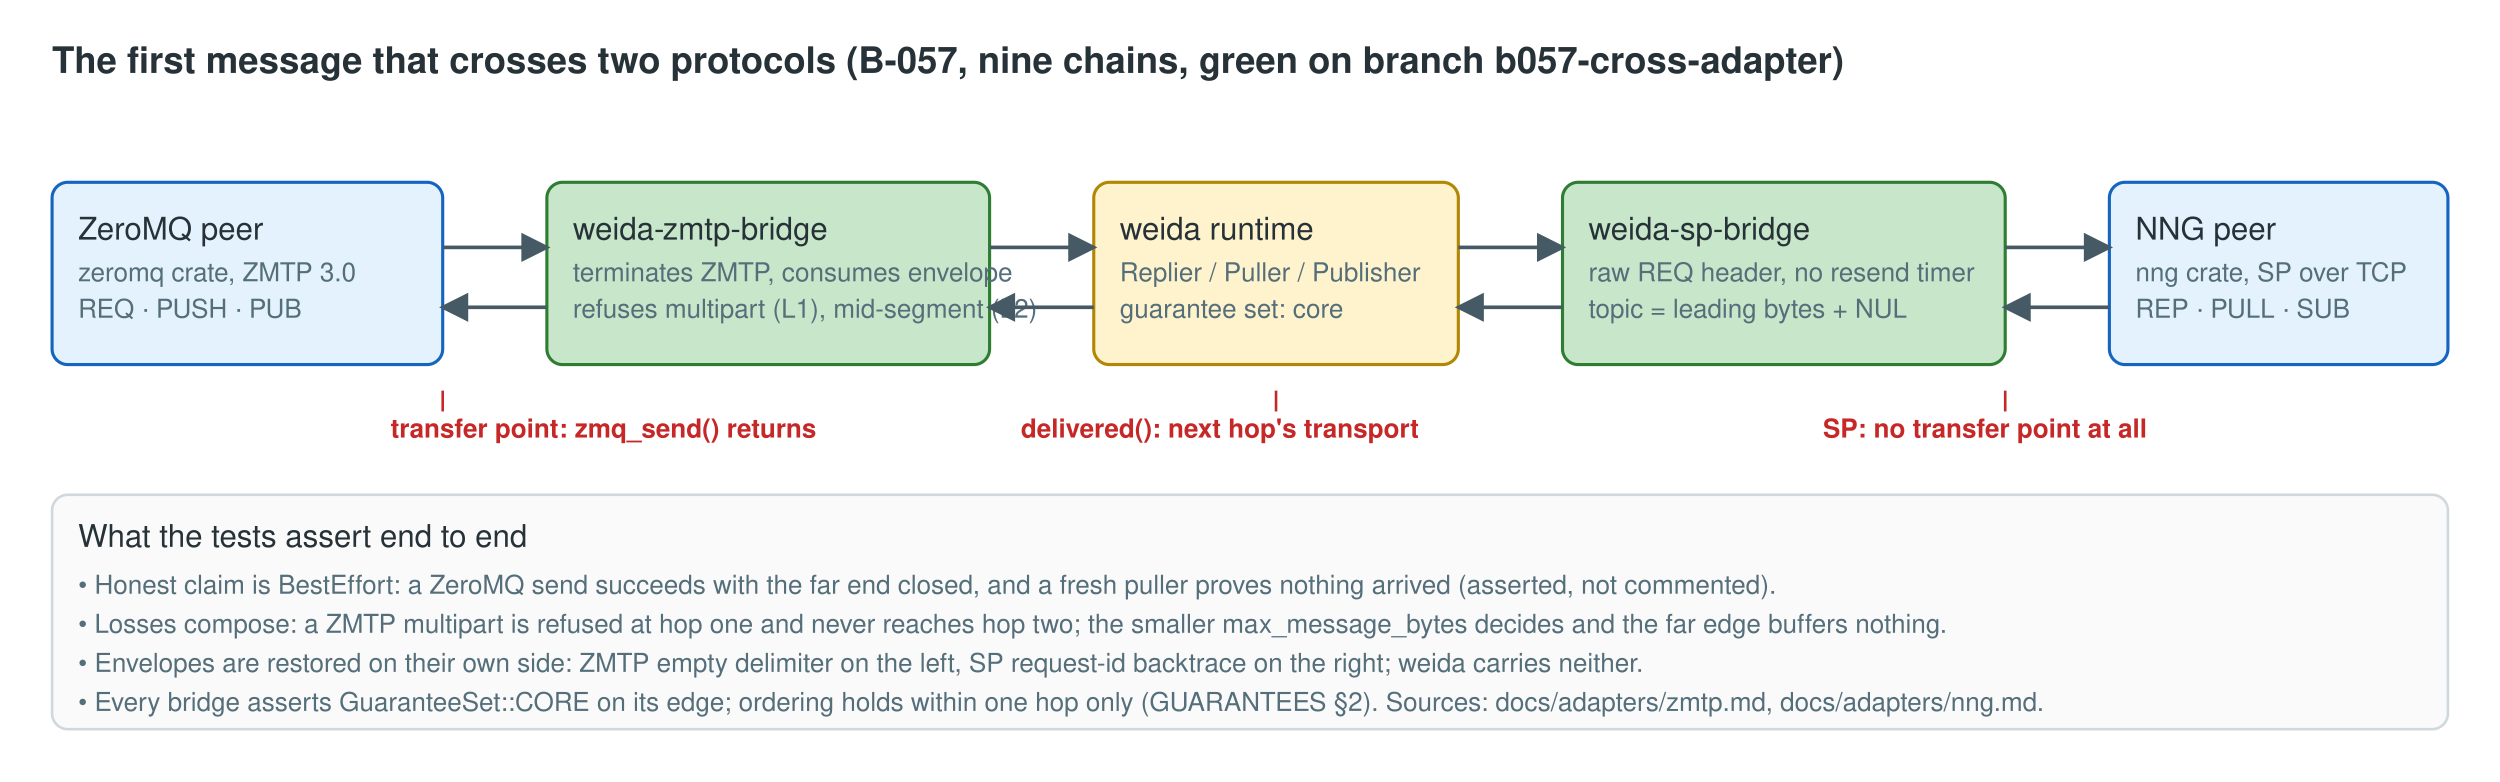
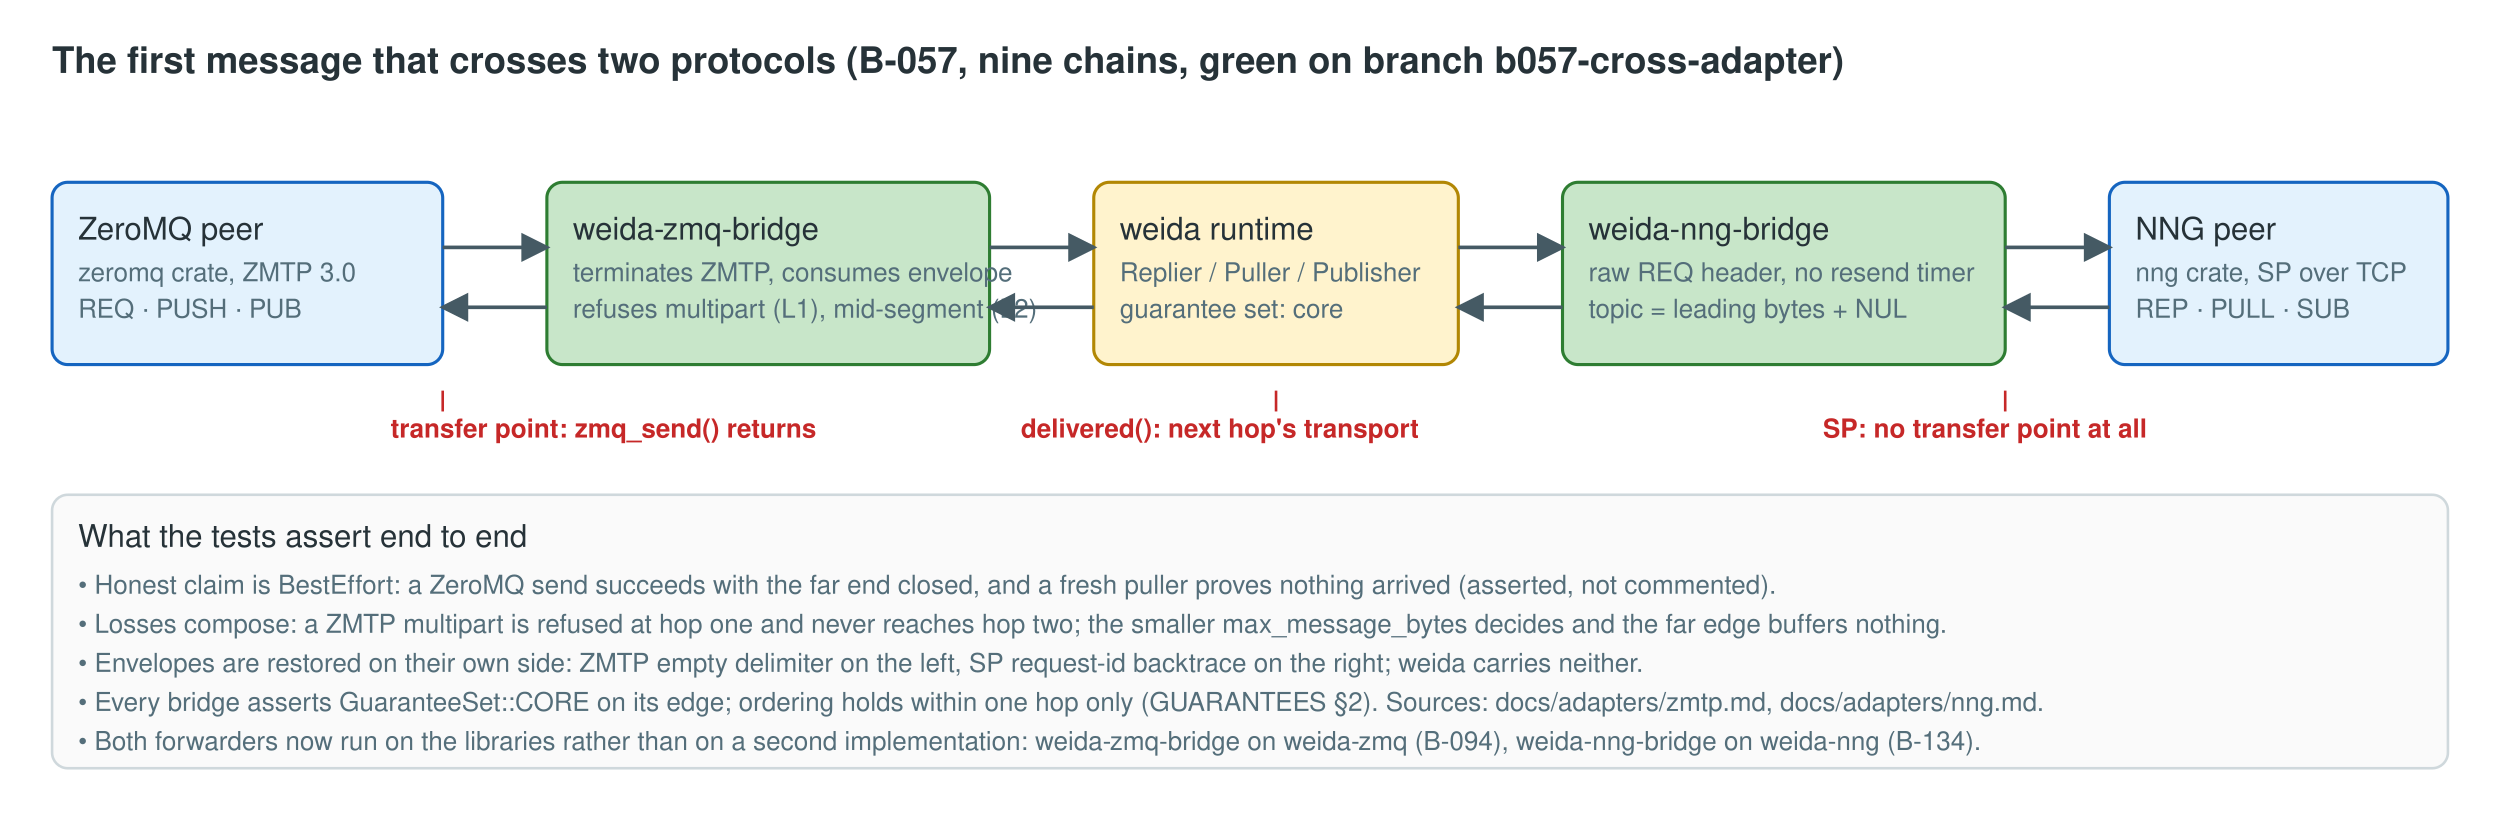
- <svg xmlns="http://www.w3.org/2000/svg" width="960" height="300" viewBox="0 0 960 300" font-family="Helvetica, Arial, sans-serif" font-size="12">
+ <svg xmlns="http://www.w3.org/2000/svg" width="960" height="320" viewBox="0 0 960 320" font-family="Helvetica, Arial, sans-serif" font-size="12">
  <defs>
    <style>
      .peer  { fill:#e3f2fd; stroke:#1565c0; stroke-width:1.2; }
      .br    { fill:#c8e6c9; stroke:#2e7d32; stroke-width:1.2; }
      .core  { fill:#fff3cd; stroke:#b28704; stroke-width:1.2; }
      .lbl   { fill:#263238; }
      .sub   { fill:#546e7a; font-size:10px; }
      .title { fill:#263238; font-size:14px; font-weight:bold; }
      .arrow { stroke:#455a64; stroke-width:1.4; fill:none; marker-end:url(#a); }
      .tp    { fill:#c62828; font-size:10px; font-weight:bold; }
    </style>
    <marker id="a" markerWidth="8" markerHeight="8" refX="7" refY="4" orient="auto">
      <path d="M0,0 L8,4 L0,8 z" fill="#455a64" />
    </marker>
  </defs>
  <text x="20" y="28" class="title">The first message that crosses two protocols (B-057, nine chains, green on branch b057-cross-adapter)</text>
  <rect x="20" y="70" width="150" height="70" rx="6" class="peer" />
  <text x="30" y="92" class="lbl">ZeroMQ peer</text>
  <text x="30" y="108" class="sub">zeromq crate, ZMTP 3.0</text>
  <text x="30" y="122" class="sub">REQ · PUSH · PUB</text>
  <rect x="210" y="70" width="170" height="70" rx="6" class="br" />
-   <text x="220" y="92" class="lbl">weida-zmtp-bridge</text>
+   <text x="220" y="92" class="lbl">weida-zmq-bridge</text>
  <text x="220" y="108" class="sub">terminates ZMTP, consumes envelope</text>
  <text x="220" y="122" class="sub">refuses multipart (L1), mid-segment (L2)</text>
  <rect x="420" y="70" width="140" height="70" rx="6" class="core" />
  <text x="430" y="92" class="lbl">weida runtime</text>
  <text x="430" y="108" class="sub">Replier / Puller / Publisher</text>
  <text x="430" y="122" class="sub">guarantee set: core</text>
  <rect x="600" y="70" width="170" height="70" rx="6" class="br" />
-   <text x="610" y="92" class="lbl">weida-sp-bridge</text>
+   <text x="610" y="92" class="lbl">weida-nng-bridge</text>
  <text x="610" y="108" class="sub">raw REQ header, no resend timer</text>
  <text x="610" y="122" class="sub">topic = leading bytes + NUL</text>
  <rect x="810" y="70" width="130" height="70" rx="6" class="peer" />
  <text x="820" y="92" class="lbl">NNG peer</text>
  <text x="820" y="108" class="sub">nng crate, SP over TCP</text>
  <text x="820" y="122" class="sub">REP · PULL · SUB</text>
  <path d="M170,95 L210,95" class="arrow" />
  <path d="M380,95 L420,95" class="arrow" />
  <path d="M560,95 L600,95" class="arrow" />
  <path d="M770,95 L810,95" class="arrow" />
  <path d="M810,118 L770,118" class="arrow" />
  <path d="M600,118 L560,118" class="arrow" />
  <path d="M420,118 L380,118" class="arrow" />
  <path d="M210,118 L170,118" class="arrow" />
  <text x="150" y="168" class="tp">transfer point: zmq_send() returns</text>
  <text x="392" y="168" class="tp">delivered(): next hop's transport</text>
  <text x="700" y="168" class="tp">SP: no transfer point at all</text>
  <line x1="170" y1="150" x2="170" y2="158" stroke="#c62828" />
  <line x1="490" y1="150" x2="490" y2="158" stroke="#c62828" />
  <line x1="770" y1="150" x2="770" y2="158" stroke="#c62828" />
-   <rect x="20" y="190" width="920" height="90" rx="6" fill="#fafafa" stroke="#cfd8dc" />
+   <rect x="20" y="190" width="920" height="105" rx="6" fill="#fafafa" stroke="#cfd8dc" />
  <text x="30" y="210" class="lbl">What the tests assert end to end</text>
  <text x="30" y="228" class="sub">• Honest claim is BestEffort: a ZeroMQ send succeeds with the far end closed, and a fresh puller proves nothing arrived (asserted, not commented).</text>
  <text x="30" y="243" class="sub">• Losses compose: a ZMTP multipart is refused at hop one and never reaches hop two; the smaller max_message_bytes decides and the far edge buffers nothing.</text>
  <text x="30" y="258" class="sub">• Envelopes are restored on their own side: ZMTP empty delimiter on the left, SP request-id backtrace on the right; weida carries neither.</text>
  <text x="30" y="273" class="sub">• Every bridge asserts GuaranteeSet::CORE on its edge; ordering holds within one hop only (GUARANTEES §2). Sources: docs/adapters/zmtp.md, docs/adapters/nng.md.</text>
+   <text x="30" y="288" class="sub">• Both forwarders now run on the libraries rather than on a second implementation: weida-zmq-bridge on weida-zmq (B-094), weida-nng-bridge on weida-nng (B-134).</text>
</svg>
